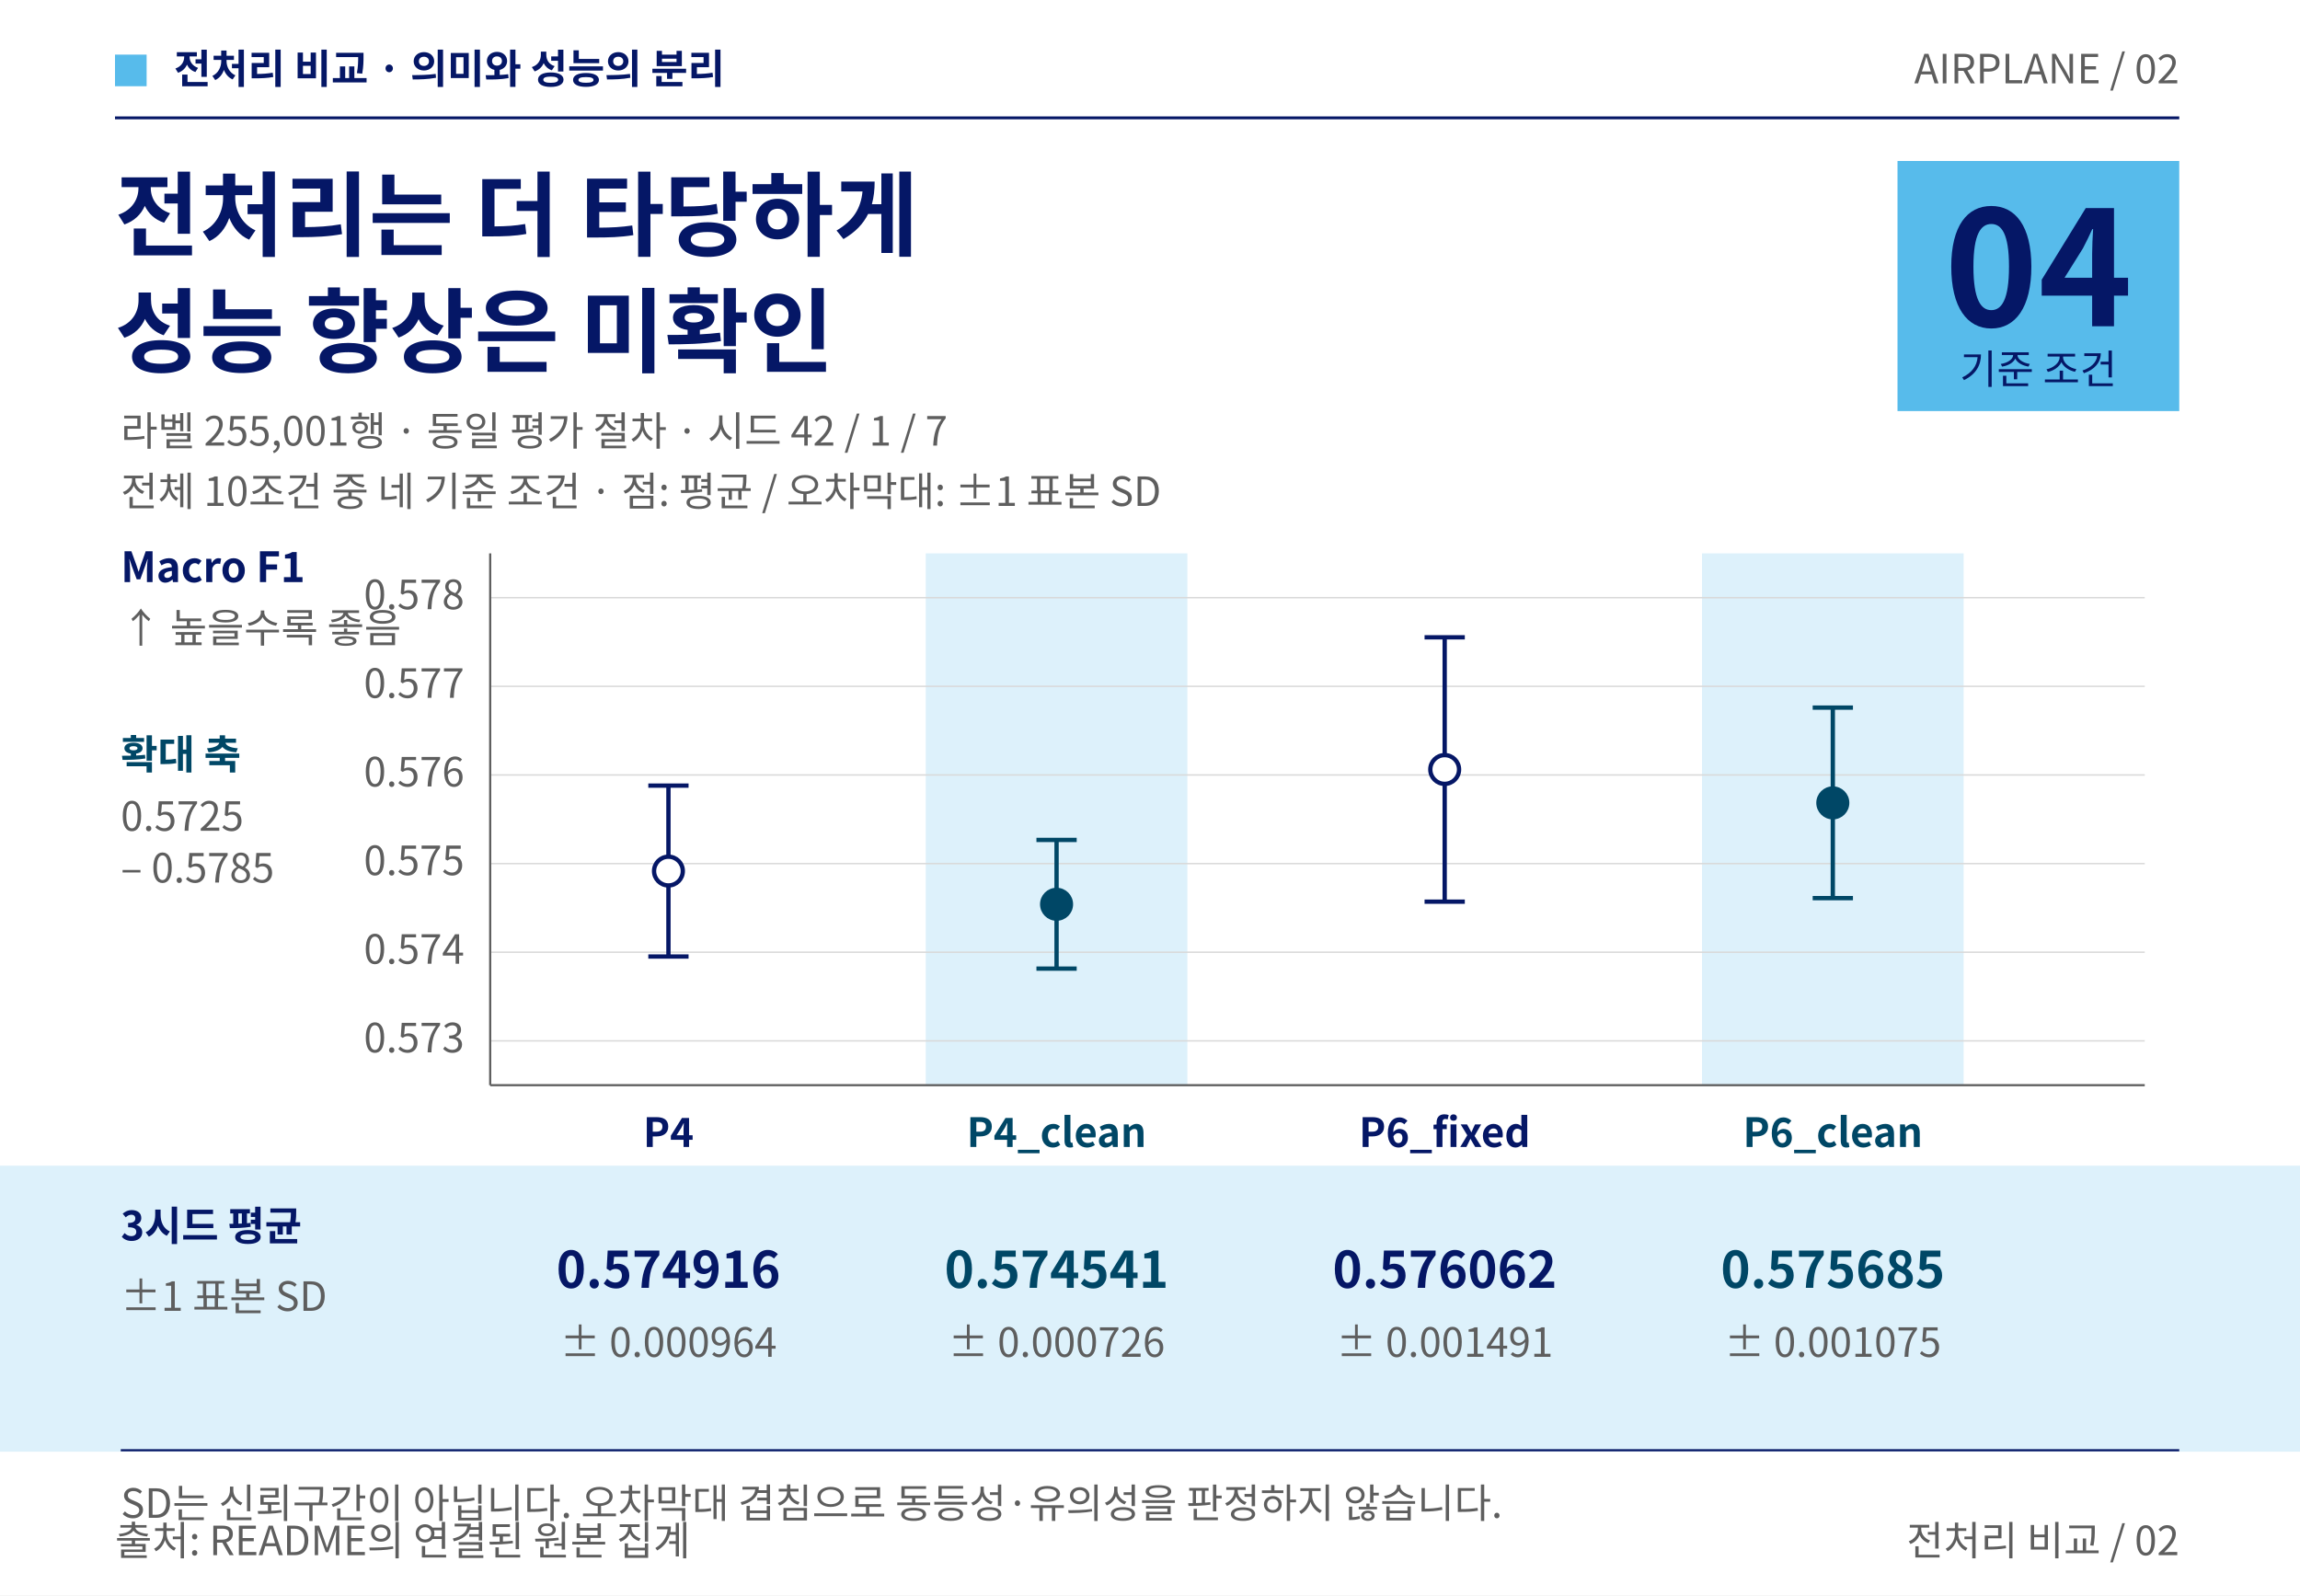
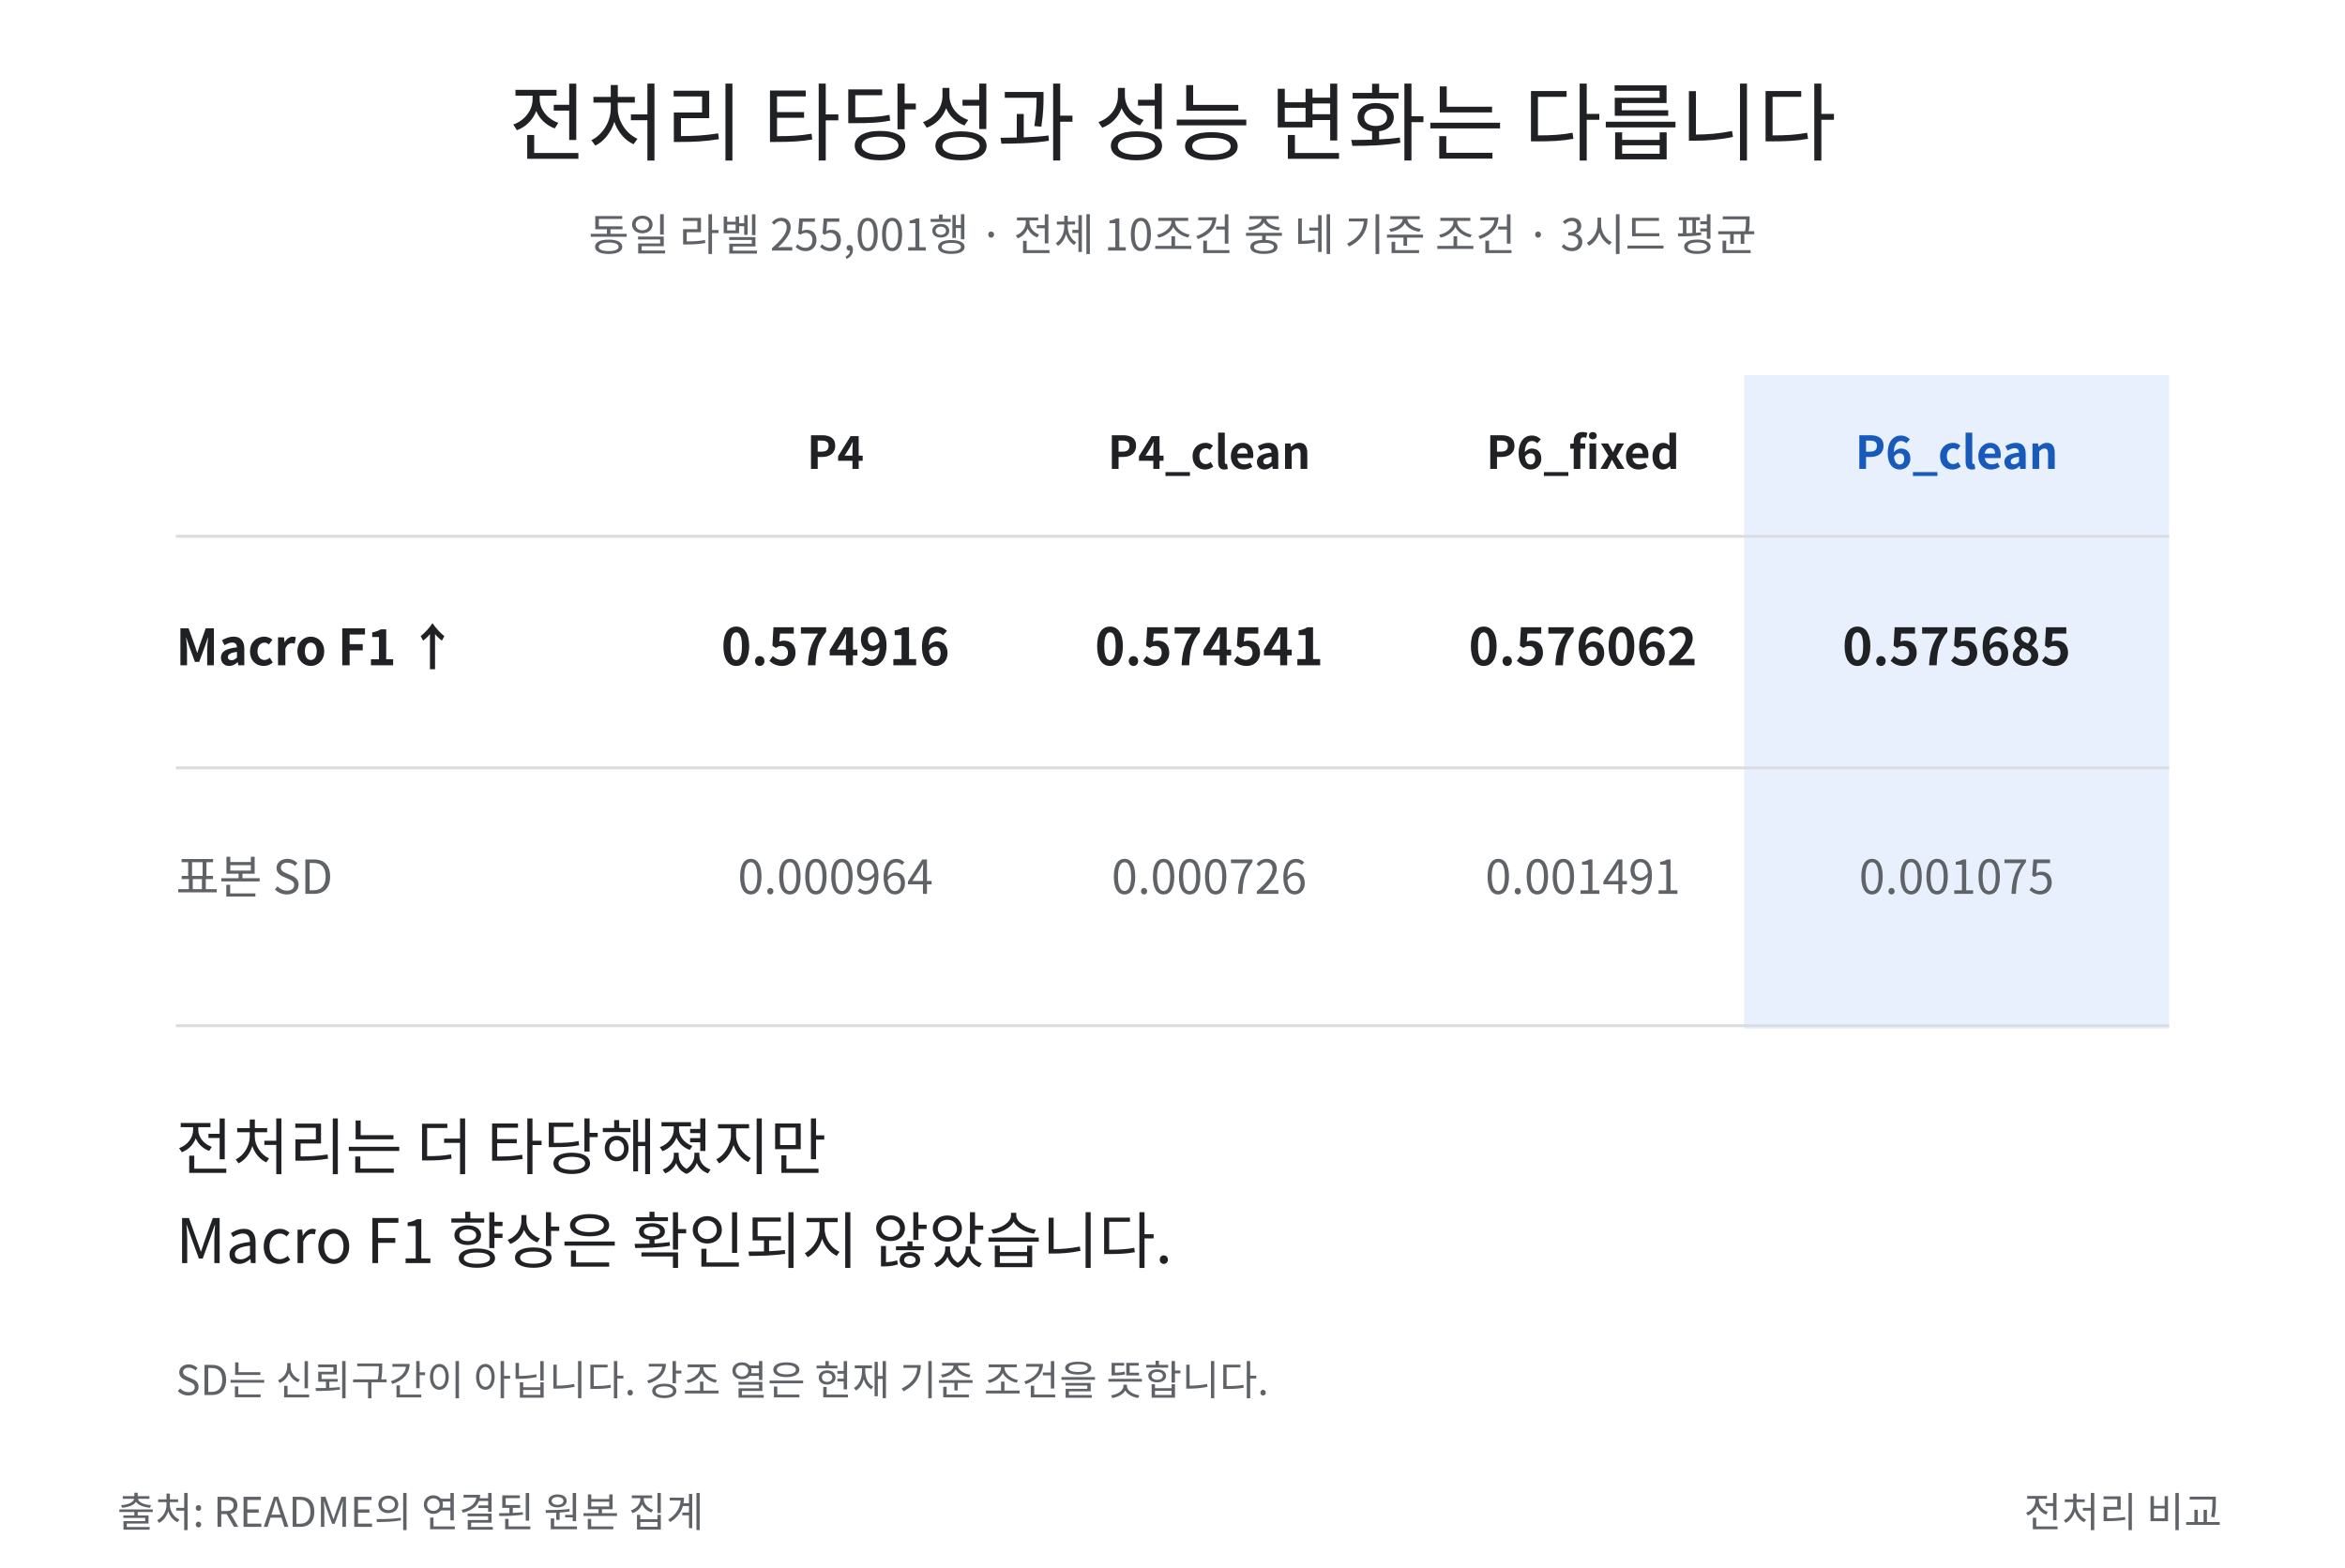
- <svg xmlns="http://www.w3.org/2000/svg" width="1600" height="1110" viewBox="0 0 1600 1110" role="img" aria-labelledby="title desc" data-design="refined-evidence-f" data-chart-type="vertical-mean-sd-ranges">
+ <svg xmlns="http://www.w3.org/2000/svg" width="1600" height="1070" viewBox="0 0 1600 1070" role="img" aria-labelledby="title desc" data-design="technical-launch-h" data-chart-type="highlighted-benchmark-table">
  <style>text{font-family:"Noto Sans CJK KR","Malgun Gothic","Apple SD Gothic Neo",sans-serif;font-variant-numeric:tabular-nums}</style>
-   <rect width="1600" height="1110" fill="#FFFFFF" />
-   <rect x="0.000" y="811.000" width="1600.000" height="199.000" fill="#DDF1FB" />
-   <rect x="1320.000" y="112.000" width="196.000" height="174.000" fill="#57BBEB" />
-   <rect x="80.000" y="38.000" width="22.000" height="22.000" fill="#57BBEB" />
-   <text x="121.000" y="58.000" font-size="28" fill="#051766" font-weight="600" text-anchor="start">전처리 비교 · 의미와 성능의 분리</text>
-   <text x="1516.000" y="58.000" font-size="28" fill="#5E5E5E" font-weight="400" text-anchor="end">AIRPLANE  /  02</text>
-   <line x1="80.000" y1="82.000" x2="1516.000" y2="82.000" stroke="#051766" stroke-width="2" />
-   <text x="80.000" y="173.000" font-size="64" fill="#051766" font-weight="700" text-anchor="start" style="font-family:Noto Sans CJK KR, Malgun Gothic, Apple SD Gothic Neo, sans-serif">전처리는 더 타당하게</text>
-   <text x="80.000" y="254.000" font-size="64" fill="#051766" font-weight="700" text-anchor="start" style="font-family:Noto Sans CJK KR, Malgun Gothic, Apple SD Gothic Neo, sans-serif">성능 향상은 미확인</text>
-   <text x="1418.000" y="227.000" font-size="111" fill="#051766" font-weight="700" text-anchor="middle" style="font-family:Noto Sans CJK KR, Malgun Gothic, Apple SD Gothic Neo, sans-serif">04</text>
-   <text x="1418.000" y="267.000" font-size="28" fill="#051766" font-weight="400" text-anchor="middle">기준 조건</text>
-   <text x="84.000" y="310.000" font-size="28" fill="#5E5E5E" font-weight="400" text-anchor="start">라벨 255,001행 · 동일 평가 절차 · 시드 42 / 1 / 7</text>
-   <text x="84.000" y="352.000" font-size="28" fill="#5E5E5E" font-weight="400" text-anchor="start">전체 10조건 중 네 기준 조건 · 점: 평균 / 오차막대: ±1 표본 SD</text>
-   <rect x="644.000" y="385.000" width="182.000" height="370.000" fill="#DDF1FB" />
-   <rect x="1184.000" y="385.000" width="182.000" height="370.000" fill="#DDF1FB" />
-   <text x="84.000" y="405.000" font-size="29" fill="#051766" font-weight="600" text-anchor="start">Macro F1</text>
-   <text x="84.000" y="447.000" font-size="28" fill="#5E5E5E" font-weight="400" text-anchor="start">↑ 높을수록 좋음</text>
-   <text x="84.000" y="535.000" font-size="28" fill="#004766" font-weight="600" text-anchor="start">확대 축</text>
-   <text x="84.000" y="578.000" font-size="28" fill="#5E5E5E" font-weight="400" text-anchor="start">0.5725</text>
-   <text x="84.000" y="614.000" font-size="28" fill="#5E5E5E" font-weight="400" text-anchor="start">– 0.5785</text>
-   <line x1="341.000" y1="724.167" x2="1492.000" y2="724.167" stroke="#D9D9D9" stroke-width="1" />
-   <text x="323.000" y="732.167" font-size="28" fill="#5E5E5E" font-weight="400" text-anchor="end">0.573</text>
-   <line x1="341.000" y1="662.500" x2="1492.000" y2="662.500" stroke="#D9D9D9" stroke-width="1" />
-   <text x="323.000" y="670.500" font-size="28" fill="#5E5E5E" font-weight="400" text-anchor="end">0.574</text>
-   <line x1="341.000" y1="600.833" x2="1492.000" y2="600.833" stroke="#D9D9D9" stroke-width="1" />
-   <text x="323.000" y="608.833" font-size="28" fill="#5E5E5E" font-weight="400" text-anchor="end">0.575</text>
-   <line x1="341.000" y1="539.167" x2="1492.000" y2="539.167" stroke="#D9D9D9" stroke-width="1" />
-   <text x="323.000" y="547.167" font-size="28" fill="#5E5E5E" font-weight="400" text-anchor="end">0.576</text>
-   <line x1="341.000" y1="477.500" x2="1492.000" y2="477.500" stroke="#D9D9D9" stroke-width="1" />
-   <text x="323.000" y="485.500" font-size="28" fill="#5E5E5E" font-weight="400" text-anchor="end">0.577</text>
-   <line x1="341.000" y1="415.833" x2="1492.000" y2="415.833" stroke="#D9D9D9" stroke-width="1" />
-   <text x="323.000" y="423.833" font-size="28" fill="#5E5E5E" font-weight="400" text-anchor="end">0.578</text>
-   <line x1="341.000" y1="385.000" x2="341.000" y2="755.000" stroke="#5E5E5E" stroke-width="1.5" />
-   <line x1="341.000" y1="755.000" x2="1492.000" y2="755.000" stroke="#5E5E5E" stroke-width="1.5" />
-   <line x1="465.000" y1="546.582" x2="465.000" y2="665.486" stroke="#051766" stroke-width="3" />
-   <line x1="451.000" y1="546.582" x2="479.000" y2="546.582" stroke="#051766" stroke-width="3" />
-   <line x1="451.000" y1="665.486" x2="479.000" y2="665.486" stroke="#051766" stroke-width="3" />
-   <circle cx="465.000" cy="606.034" r="10" fill="#FFFFFF" stroke="#051766" stroke-width="3" />
-   <text x="465.000" y="798.000" font-size="28" fill="#051766" font-weight="600" text-anchor="middle">P4</text>
-   <text x="465.000" y="896.000" font-size="35" fill="#051766" font-weight="600" text-anchor="middle">0.574916</text>
-   <text x="465.000" y="944.000" font-size="28" fill="#5E5E5E" font-weight="400" text-anchor="middle">± 0.000964</text>
-   <line x1="735.000" y1="584.370" x2="735.000" y2="673.907" stroke="#004766" stroke-width="3" />
-   <line x1="721.000" y1="584.370" x2="749.000" y2="584.370" stroke="#004766" stroke-width="3" />
-   <line x1="721.000" y1="673.907" x2="749.000" y2="673.907" stroke="#004766" stroke-width="3" />
-   <circle cx="735.000" cy="629.138" r="10" fill="#004766" stroke="#004766" stroke-width="3" />
-   <text x="735.000" y="798.000" font-size="28" fill="#004766" font-weight="600" text-anchor="middle">P4_clean</text>
-   <text x="735.000" y="896.000" font-size="35" fill="#004766" font-weight="600" text-anchor="middle">0.574541</text>
-   <text x="735.000" y="944.000" font-size="28" fill="#5E5E5E" font-weight="400" text-anchor="middle">± 0.000726</text>
-   <line x1="1005.000" y1="443.407" x2="1005.000" y2="627.321" stroke="#051766" stroke-width="3" />
-   <line x1="991.000" y1="443.407" x2="1019.000" y2="443.407" stroke="#051766" stroke-width="3" />
-   <line x1="991.000" y1="627.321" x2="1019.000" y2="627.321" stroke="#051766" stroke-width="3" />
-   <circle cx="1005.000" cy="535.364" r="10" fill="#FFFFFF" stroke="#051766" stroke-width="3" />
-   <text x="1005.000" y="798.000" font-size="28" fill="#051766" font-weight="600" text-anchor="middle">P6_fixed</text>
-   <text x="1005.000" y="896.000" font-size="35" fill="#051766" font-weight="600" text-anchor="middle">0.576062</text>
-   <text x="1005.000" y="944.000" font-size="28" fill="#5E5E5E" font-weight="400" text-anchor="middle">± 0.001491</text>
-   <line x1="1275.000" y1="492.316" x2="1275.000" y2="624.868" stroke="#004766" stroke-width="3" />
-   <line x1="1261.000" y1="492.316" x2="1289.000" y2="492.316" stroke="#004766" stroke-width="3" />
-   <line x1="1261.000" y1="624.868" x2="1289.000" y2="624.868" stroke="#004766" stroke-width="3" />
-   <circle cx="1275.000" cy="558.592" r="10" fill="#004766" stroke="#004766" stroke-width="3" />
-   <text x="1275.000" y="798.000" font-size="28" fill="#004766" font-weight="600" text-anchor="middle">P6_clean</text>
-   <text x="1275.000" y="896.000" font-size="35" fill="#004766" font-weight="600" text-anchor="middle">0.575685</text>
-   <text x="1275.000" y="944.000" font-size="28" fill="#5E5E5E" font-weight="400" text-anchor="middle">± 0.001075</text>
-   <text x="84.000" y="863.000" font-size="28" fill="#051766" font-weight="600" text-anchor="start">3시드 평균</text>
-   <text x="84.000" y="912.000" font-size="28" fill="#5E5E5E" font-weight="400" text-anchor="start">±1 표본 SD</text>
-   <line x1="84.000" y1="1009.000" x2="1516.000" y2="1009.000" stroke="#051766" stroke-width="1.5" />
-   <text x="84.000" y="1056.000" font-size="28" fill="#5E5E5E" font-weight="400" text-anchor="start">SD는 신뢰구간이 아닙니다. 오차막대 겹침으로 동등성·유의성을 판정하지 않습니다.</text>
-   <text x="80.000" y="1082.000" font-size="28" fill="#5E5E5E" font-weight="400" text-anchor="start">출처: README의 연결된 원본 집계</text>
-   <text x="1516.000" y="1082.000" font-size="28" fill="#5E5E5E" font-weight="400" text-anchor="end">전처리 비교 / 02</text>
+   <rect width="1600" height="1070" fill="#FFFFFF" />
+   <text x="800.000" y="105.000" font-size="58" fill="#202124" font-weight="500" text-anchor="middle">전처리 타당성과 성능 변화는 다릅니다</text>
+   <text x="800.000" y="171.000" font-size="30" fill="#5F6368" font-weight="400" text-anchor="middle">동일 라벨 255,001행 · 전체 10조건 중 네 기준 조건 · 3시드 평균</text>
+   <rect x="1190" y="256" width="290" height="446" fill="#E8F0FE" data-focus-column="P6_clean" />
+   <text x="570.000" y="320.000" font-size="31" fill="#202124" font-weight="600" text-anchor="middle">P4</text>
+   <text x="570.000" y="454.000" font-size="35" fill="#202124" font-weight="600" text-anchor="middle">0.574916</text>
+   <text x="570.000" y="610.000" font-size="32" fill="#5F6368" font-weight="400" text-anchor="middle">0.000964</text>
+   <text x="825.000" y="320.000" font-size="31" fill="#202124" font-weight="600" text-anchor="middle">P4_clean</text>
+   <text x="825.000" y="454.000" font-size="35" fill="#202124" font-weight="600" text-anchor="middle">0.574541</text>
+   <text x="825.000" y="610.000" font-size="32" fill="#5F6368" font-weight="400" text-anchor="middle">0.000726</text>
+   <text x="1080.000" y="320.000" font-size="31" fill="#202124" font-weight="600" text-anchor="middle">P6_fixed</text>
+   <text x="1080.000" y="454.000" font-size="35" fill="#202124" font-weight="600" text-anchor="middle">0.576062</text>
+   <text x="1080.000" y="610.000" font-size="32" fill="#5F6368" font-weight="400" text-anchor="middle">0.001491</text>
+   <text x="1335.000" y="320.000" font-size="31" fill="#185ABC" font-weight="600" text-anchor="middle">P6_clean</text>
+   <text x="1335.000" y="454.000" font-size="35" fill="#202124" font-weight="600" text-anchor="middle">0.575685</text>
+   <text x="1335.000" y="610.000" font-size="32" fill="#5F6368" font-weight="400" text-anchor="middle">0.001075</text>
+   <text x="120.000" y="454.000" font-size="34" fill="#202124" font-weight="600" text-anchor="start">Macro F1 ↑</text>
+   <text x="120.000" y="610.000" font-size="32" fill="#5F6368" font-weight="400" text-anchor="start">표본 SD</text>
+   <line x1="120.000" y1="366.000" x2="1480.000" y2="366.000" stroke="#DADCE0" stroke-width="2" />
+   <line x1="120.000" y1="524.000" x2="1480.000" y2="524.000" stroke="#DADCE0" stroke-width="2" />
+   <line x1="120.000" y1="700.000" x2="1480.000" y2="700.000" stroke="#DADCE0" stroke-width="2" />
+   <text x="120.000" y="798.000" font-size="42" fill="#202124" font-weight="500" text-anchor="start">전처리는 더 타당해졌지만</text>
+   <text x="120.000" y="862.000" font-size="42" fill="#202124" font-weight="500" text-anchor="start">Macro F1 향상은 확인되지 않았습니다.</text>
+   <text x="120.000" y="952.000" font-size="28" fill="#5F6368" font-weight="400" text-anchor="start">SD는 신뢰구간이 아닙니다. 강조 열은 현재 기준 조건을 뜻합니다.</text>
+   <text x="80.000" y="1042.000" font-size="28" fill="#5F6368" font-weight="400" text-anchor="start">출처: README의 연결된 원본 집계</text>
+   <text x="1516.000" y="1042.000" font-size="28" fill="#5F6368" font-weight="400" text-anchor="end">전처리 비교</text>
</svg>
